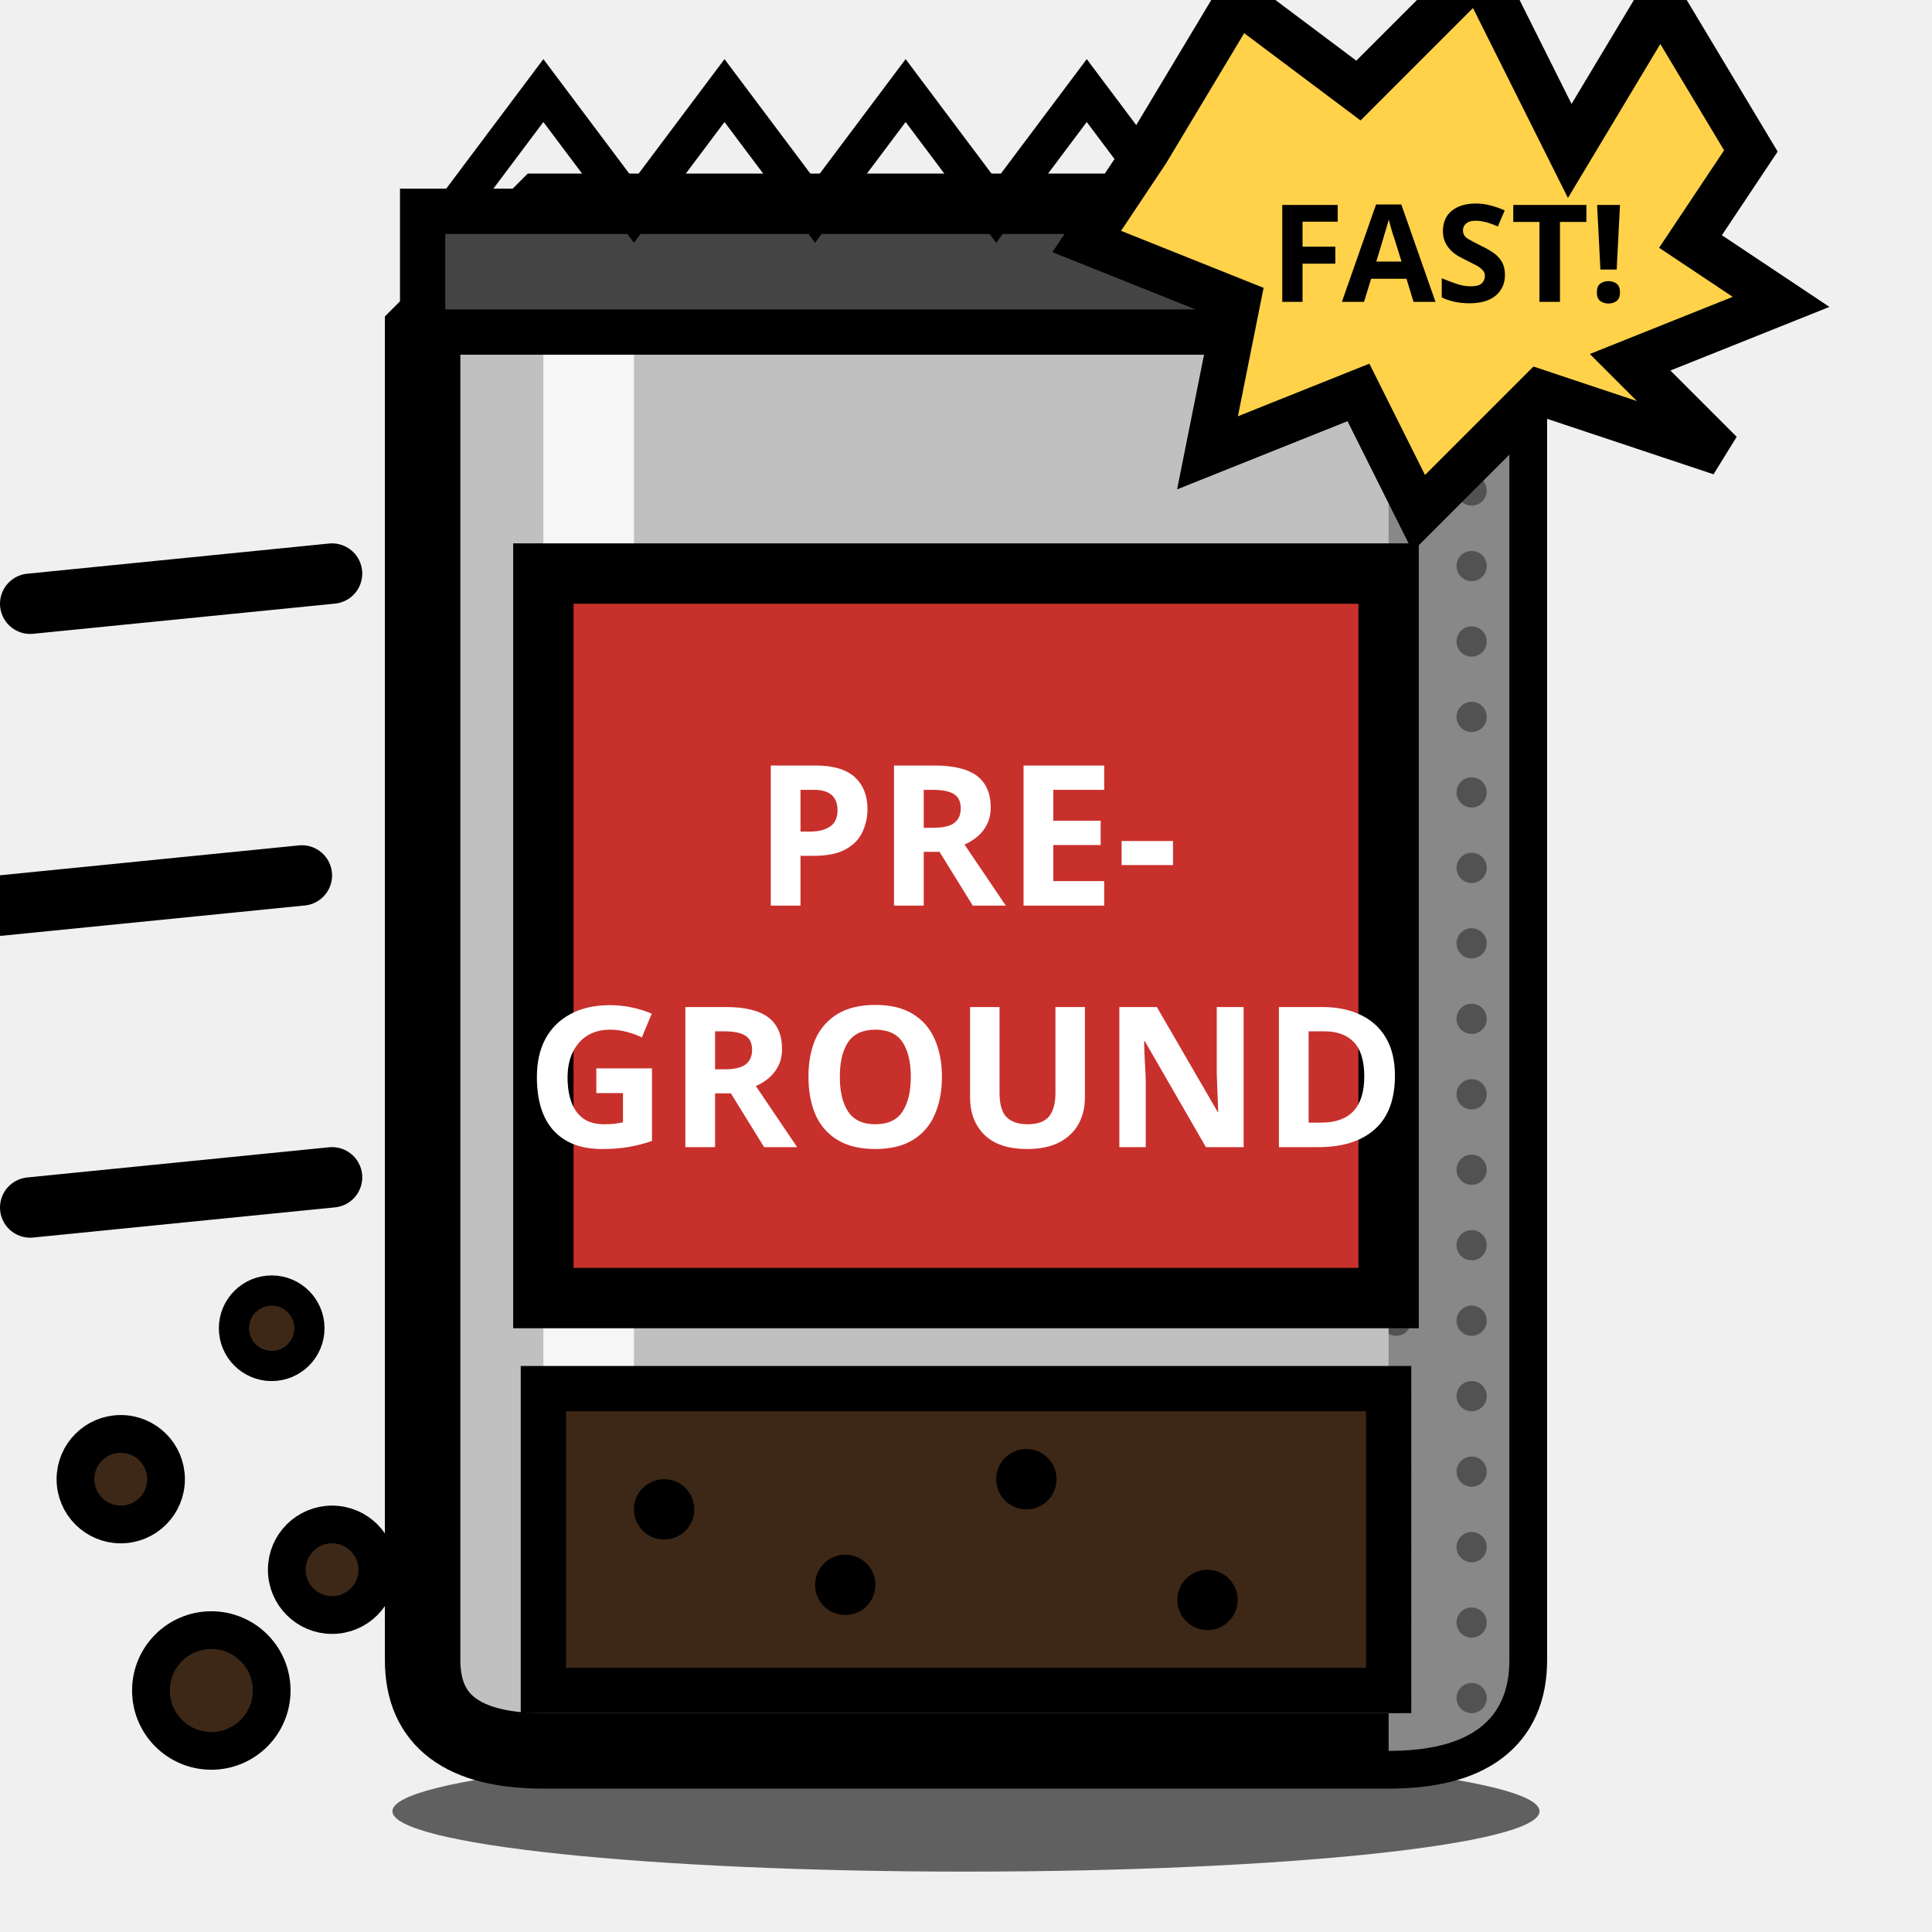
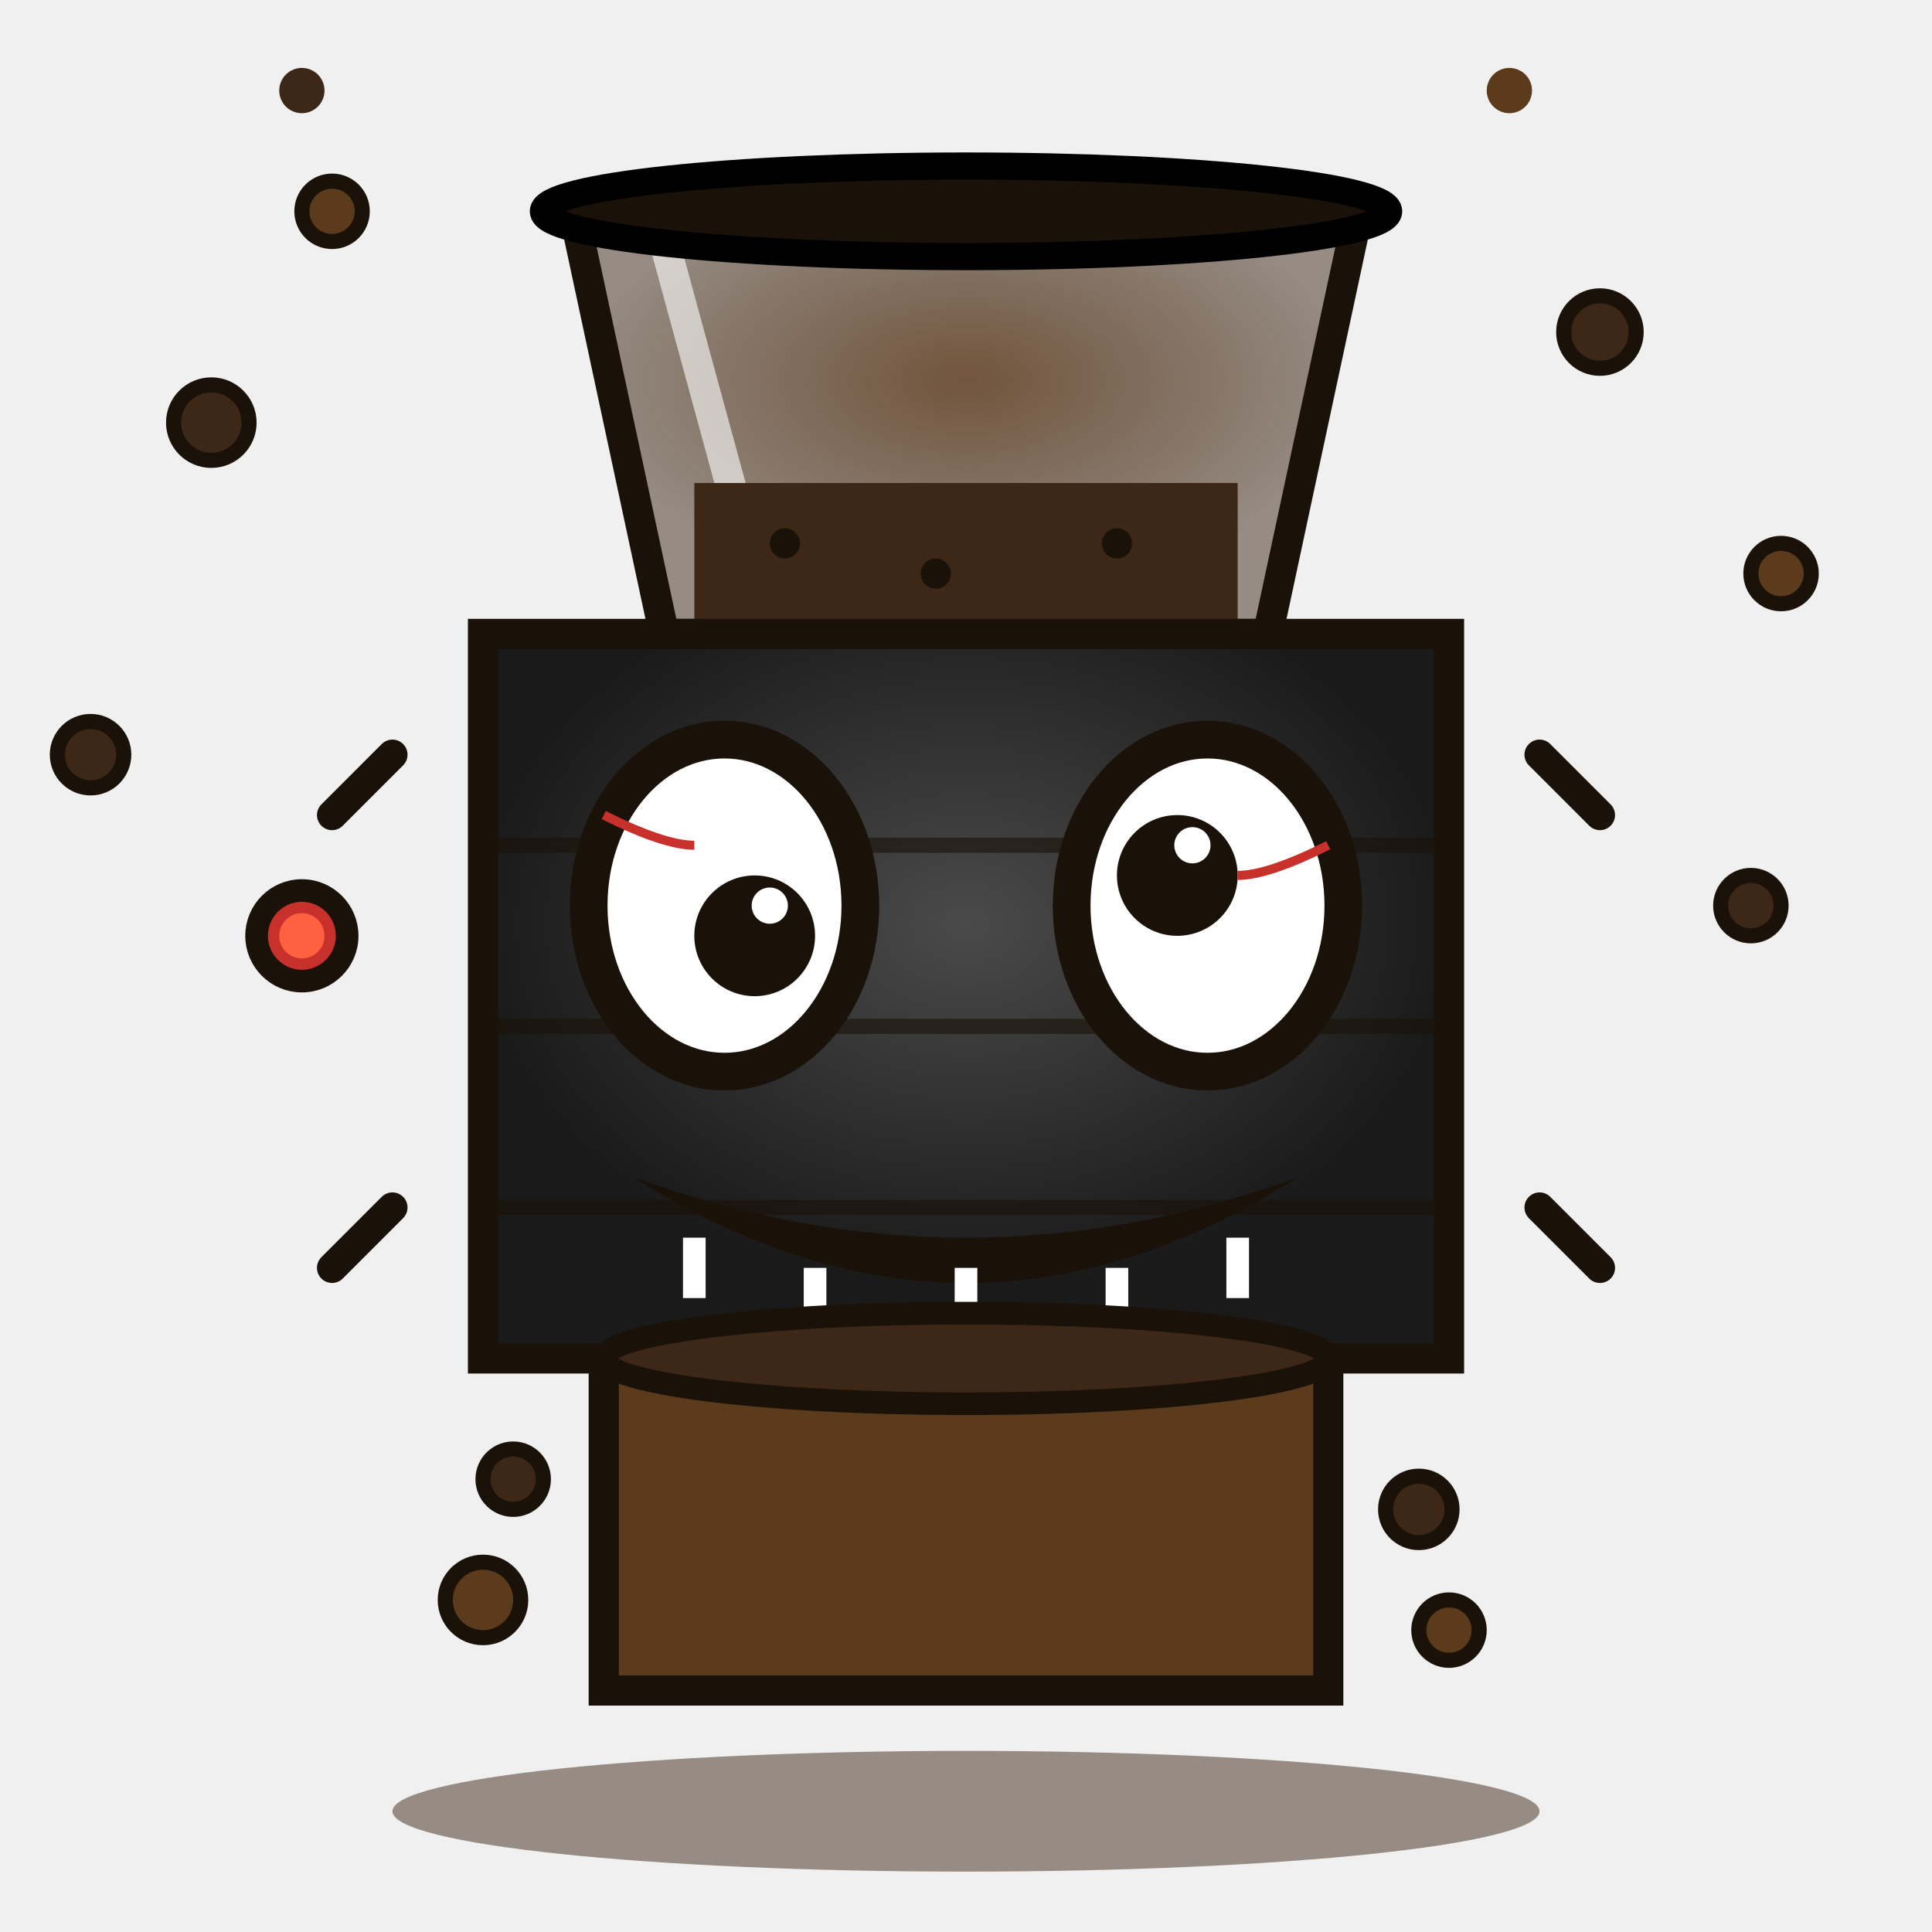
<svg xmlns="http://www.w3.org/2000/svg" viewBox="0 0 128 128" width="128" height="128">
  <defs>
-     <pattern id="ht-grind" x="0" y="0" width="5" height="5" patternUnits="userSpaceOnUse">
-       <circle cx="2.5" cy="2.5" r="1" fill="#000" opacity="0.4" />
-     </pattern>
+     <radialGradient id="mg-body" cx="0.5" cy="0.4">
+       <stop offset="0" stop-color="#4a4a4a" />
+       <stop offset="1" stop-color="#1a1a1a" stroke="#000" stroke-width="2" />
+     </radialGradient>
+     <radialGradient id="mg-glass" cx="0.5" cy="0.4">
+       <stop offset="0" stop-color="#5c3a1c" stop-opacity="0.85" />
+       <stop offset="1" stop-color="#3d2817" stop-opacity="0.5" />
+     </radialGradient>
  </defs>
-   <ellipse cx="64" cy="120" rx="38" ry="4" fill="#000" opacity="0.6" />
-   <line x1="2" y1="40" x2="22" y2="38" stroke="#000" stroke-width="4" stroke-linecap="round" />
-   <line x1="0" y1="60" x2="20" y2="58" stroke="#000" stroke-width="4" stroke-linecap="round" />
-   <line x1="2" y1="80" x2="22" y2="78" stroke="#000" stroke-width="4" stroke-linecap="round" />
-   <circle cx="14" cy="112" r="4" fill="#3d2817" stroke="#000" stroke-width="2.5" />
-   <circle cx="22" cy="104" r="3" fill="#3d2817" stroke="#000" stroke-width="2.5" />
-   <circle cx="8" cy="98" r="3" fill="#3d2817" stroke="#000" stroke-width="2.5" />
-   <circle cx="18" cy="88" r="2.5" fill="#3d2817" stroke="#000" stroke-width="2" />
-   <path d="M 28 22 L 28 110 Q 28 116 36 116 L 92 116 Q 100 116 100 110 L 100 22 L 92 14 L 36 14 Z" fill="#c0c0c0" stroke="#000" stroke-width="5" />
-   <path d="M 100 22 L 92 14 L 92 116 Q 100 116 100 110 Z" fill="#888" />
-   <path d="M 100 22 L 92 14 L 92 116 Q 100 116 100 110 Z" fill="url(#ht-grind)" />
-   <rect x="36" y="22" width="6" height="80" fill="#fff" opacity="0.85" />
-   <rect x="28" y="14" width="72" height="8" fill="#444" stroke="#000" stroke-width="3" />
-   <path d="M 30 14 L 36 6 L 42 14 L 48 6 L 54 14 L 60 6 L 66 14 L 72 6 L 78 14 L 84 6 L 90 14 L 96 6" stroke="#000" stroke-width="2.5" fill="none" />
-   <rect x="36" y="38" width="56" height="48" fill="#c8302c" stroke="#000" stroke-width="4" />
-   <text x="64" y="60" text-anchor="middle" font-family="Impact, Arial Black, sans-serif" font-size="13" font-weight="900" fill="#fff">PRE-</text>
-   <text x="64" y="76" text-anchor="middle" font-family="Impact, Arial Black, sans-serif" font-size="13" font-weight="900" fill="#fff">GROUND</text>
-   <rect x="36" y="92" width="56" height="20" fill="#3d2817" stroke="#000" stroke-width="3" />
-   <circle cx="44" cy="100" r="2" fill="#000" />
-   <circle cx="56" cy="105" r="2" fill="#000" />
-   <circle cx="68" cy="98" r="2" fill="#000" />
-   <circle cx="80" cy="106" r="2" fill="#000" />
-   <g transform="translate(76 -2)">
-     <polygon points="0,12 6,2 14,8 22,0 28,12 34,2 40,12 36,18 42,22 32,26 38,32 26,28 18,36 14,28 4,32 6,22 -4,18" fill="#ffd24a" stroke="#000" stroke-width="3" />
-     <text x="20" y="22" text-anchor="middle" font-family="Impact, sans-serif" font-size="9" font-weight="bold" fill="#000">FAST!</text>
-   </g>
+   <ellipse cx="64" cy="120" rx="38" ry="4" fill="#3d2817" opacity="0.5" />
+   <circle cx="14" cy="28" r="2.5" fill="#3d2817" stroke="#1a1108" stroke-width="1" />
+   <circle cx="22" cy="14" r="2" fill="#5c3a1c" stroke="#1a1108" stroke-width="1" />
+   <circle cx="6" cy="50" r="2.2" fill="#3d2817" stroke="#1a1108" stroke-width="1" />
+   <circle cx="106" cy="22" r="2.4" fill="#3d2817" stroke="#1a1108" stroke-width="1" />
+   <circle cx="118" cy="38" r="2" fill="#5c3a1c" stroke="#1a1108" stroke-width="1" />
+   <circle cx="116" cy="60" r="2" fill="#3d2817" stroke="#1a1108" stroke-width="1" />
+   <circle cx="100" cy="6" r="1.5" fill="#5c3a1c" />
+   <circle cx="20" cy="6" r="1.5" fill="#3d2817" />
+   <path d="M 38 14 L 44 42 L 84 42 L 90 14 Z" fill="url(#mg-glass)" />
+   <path d="M 38 14 L 44 42 L 84 42 L 90 14 Z" fill="none" stroke="#1a1108" stroke-width="2" />
+   <path d="M 44 16 L 50 38" stroke="#fff" stroke-width="2" opacity="0.6" />
+   <ellipse cx="64" cy="14" rx="28" ry="3" fill="#1a1108" stroke="#000" stroke-width="1.8" />
+   <rect x="46" y="32" width="36" height="10" fill="#3d2817" />
+   <circle cx="52" cy="36" r="1" fill="#1a1108" />
+   <circle cx="62" cy="38" r="1" fill="#1a1108" />
+   <circle cx="74" cy="36" r="1" fill="#1a1108" />
+   <rect x="32" y="42" width="64" height="48" fill="url(#mg-body)" stroke="#1a1108" stroke-width="2" />
+   <line x1="32" y1="56" x2="96" y2="56" stroke="#1a1108" stroke-width="1" opacity="0.6" />
+   <line x1="32" y1="68" x2="96" y2="68" stroke="#1a1108" stroke-width="1" opacity="0.6" />
+   <line x1="32" y1="80" x2="96" y2="80" stroke="#1a1108" stroke-width="1" opacity="0.6" />
+   <ellipse cx="48" cy="60" rx="9" ry="11" fill="#fff" stroke="#1a1108" stroke-width="2.5" />
+   <ellipse cx="80" cy="60" rx="9" ry="11" fill="#fff" stroke="#1a1108" stroke-width="2.5" />
+   <circle cx="50" cy="62" r="4" fill="#1a1108" />
+   <circle cx="78" cy="58" r="4" fill="#1a1108" />
+   <circle cx="51" cy="60" r="1.2" fill="#fff" />
+   <circle cx="79" cy="56" r="1.2" fill="#fff" />
+   <path d="M 40 54 Q 44 56 46 56" stroke="#c8302c" stroke-width="0.6" fill="none" />
+   <path d="M 88 56 Q 84 58 82 58" stroke="#c8302c" stroke-width="0.6" fill="none" />
+   <path d="M 42 78 Q 64 92 86 78 Q 64 86 42 78 Z" fill="#1a1108" />
+   <line x1="46" y1="82" x2="46" y2="86" stroke="#fff" stroke-width="1.5" />
+   <line x1="54" y1="84" x2="54" y2="89" stroke="#fff" stroke-width="1.5" />
+   <line x1="64" y1="84" x2="64" y2="89" stroke="#fff" stroke-width="1.5" />
+   <line x1="74" y1="84" x2="74" y2="88" stroke="#fff" stroke-width="1.5" />
+   <line x1="82" y1="82" x2="82" y2="86" stroke="#fff" stroke-width="1.5" />
+   <rect x="40" y="90" width="48" height="22" fill="#5c3a1c" stroke="#1a1108" stroke-width="2" />
+   <ellipse cx="64" cy="90" rx="24" ry="3" fill="#3d2817" stroke="#1a1108" stroke-width="1.5" />
+   <circle cx="34" cy="98" r="2" fill="#3d2817" stroke="#1a1108" stroke-width="1" />
+   <circle cx="32" cy="106" r="2.5" fill="#5c3a1c" stroke="#1a1108" stroke-width="1" />
+   <circle cx="94" cy="100" r="2.2" fill="#3d2817" stroke="#1a1108" stroke-width="1" />
+   <circle cx="96" cy="108" r="2" fill="#5c3a1c" stroke="#1a1108" stroke-width="1" />
+   <circle cx="20" cy="62" r="3" fill="#c8302c" stroke="#1a1108" stroke-width="1.5" />
+   <circle cx="20" cy="62" r="1.5" fill="#ff6040" />
+   <path d="M 26 50 L 22 54 M 102 50 L 106 54" stroke="#1a1108" stroke-width="2" stroke-linecap="round" />
+   <path d="M 26 80 L 22 84 M 102 80 L 106 84" stroke="#1a1108" stroke-width="2" stroke-linecap="round" />
</svg>
